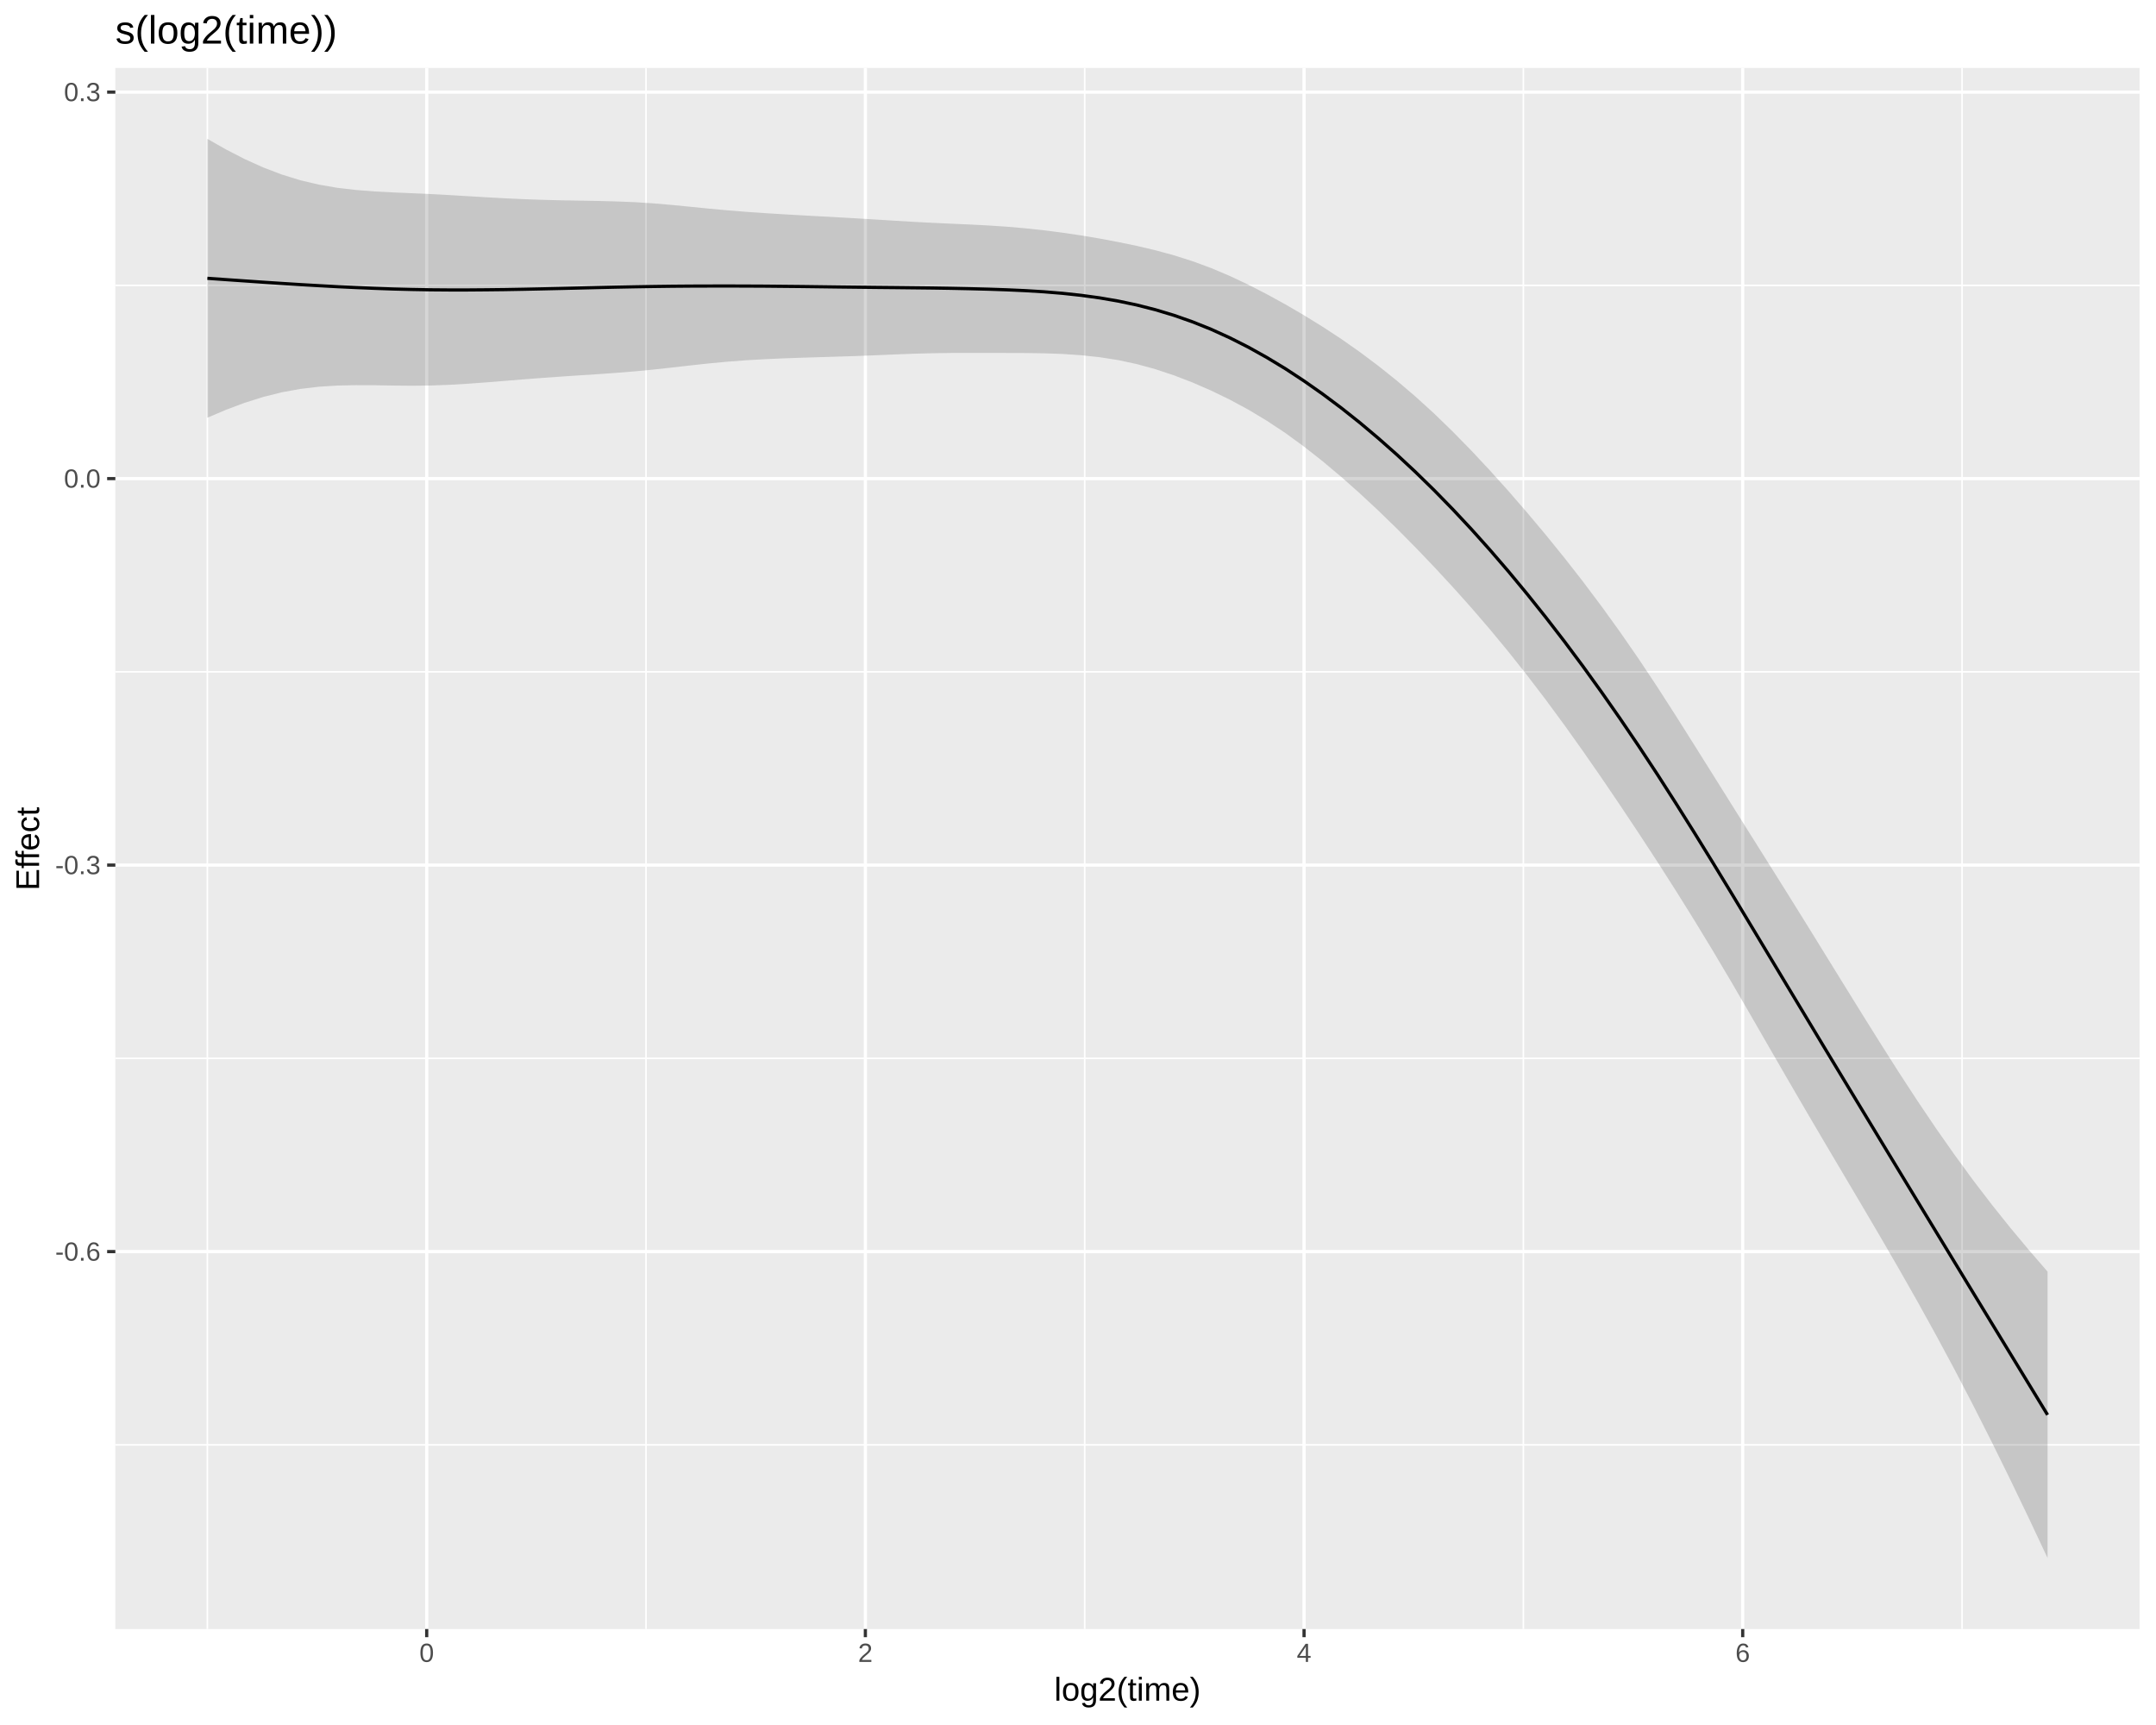
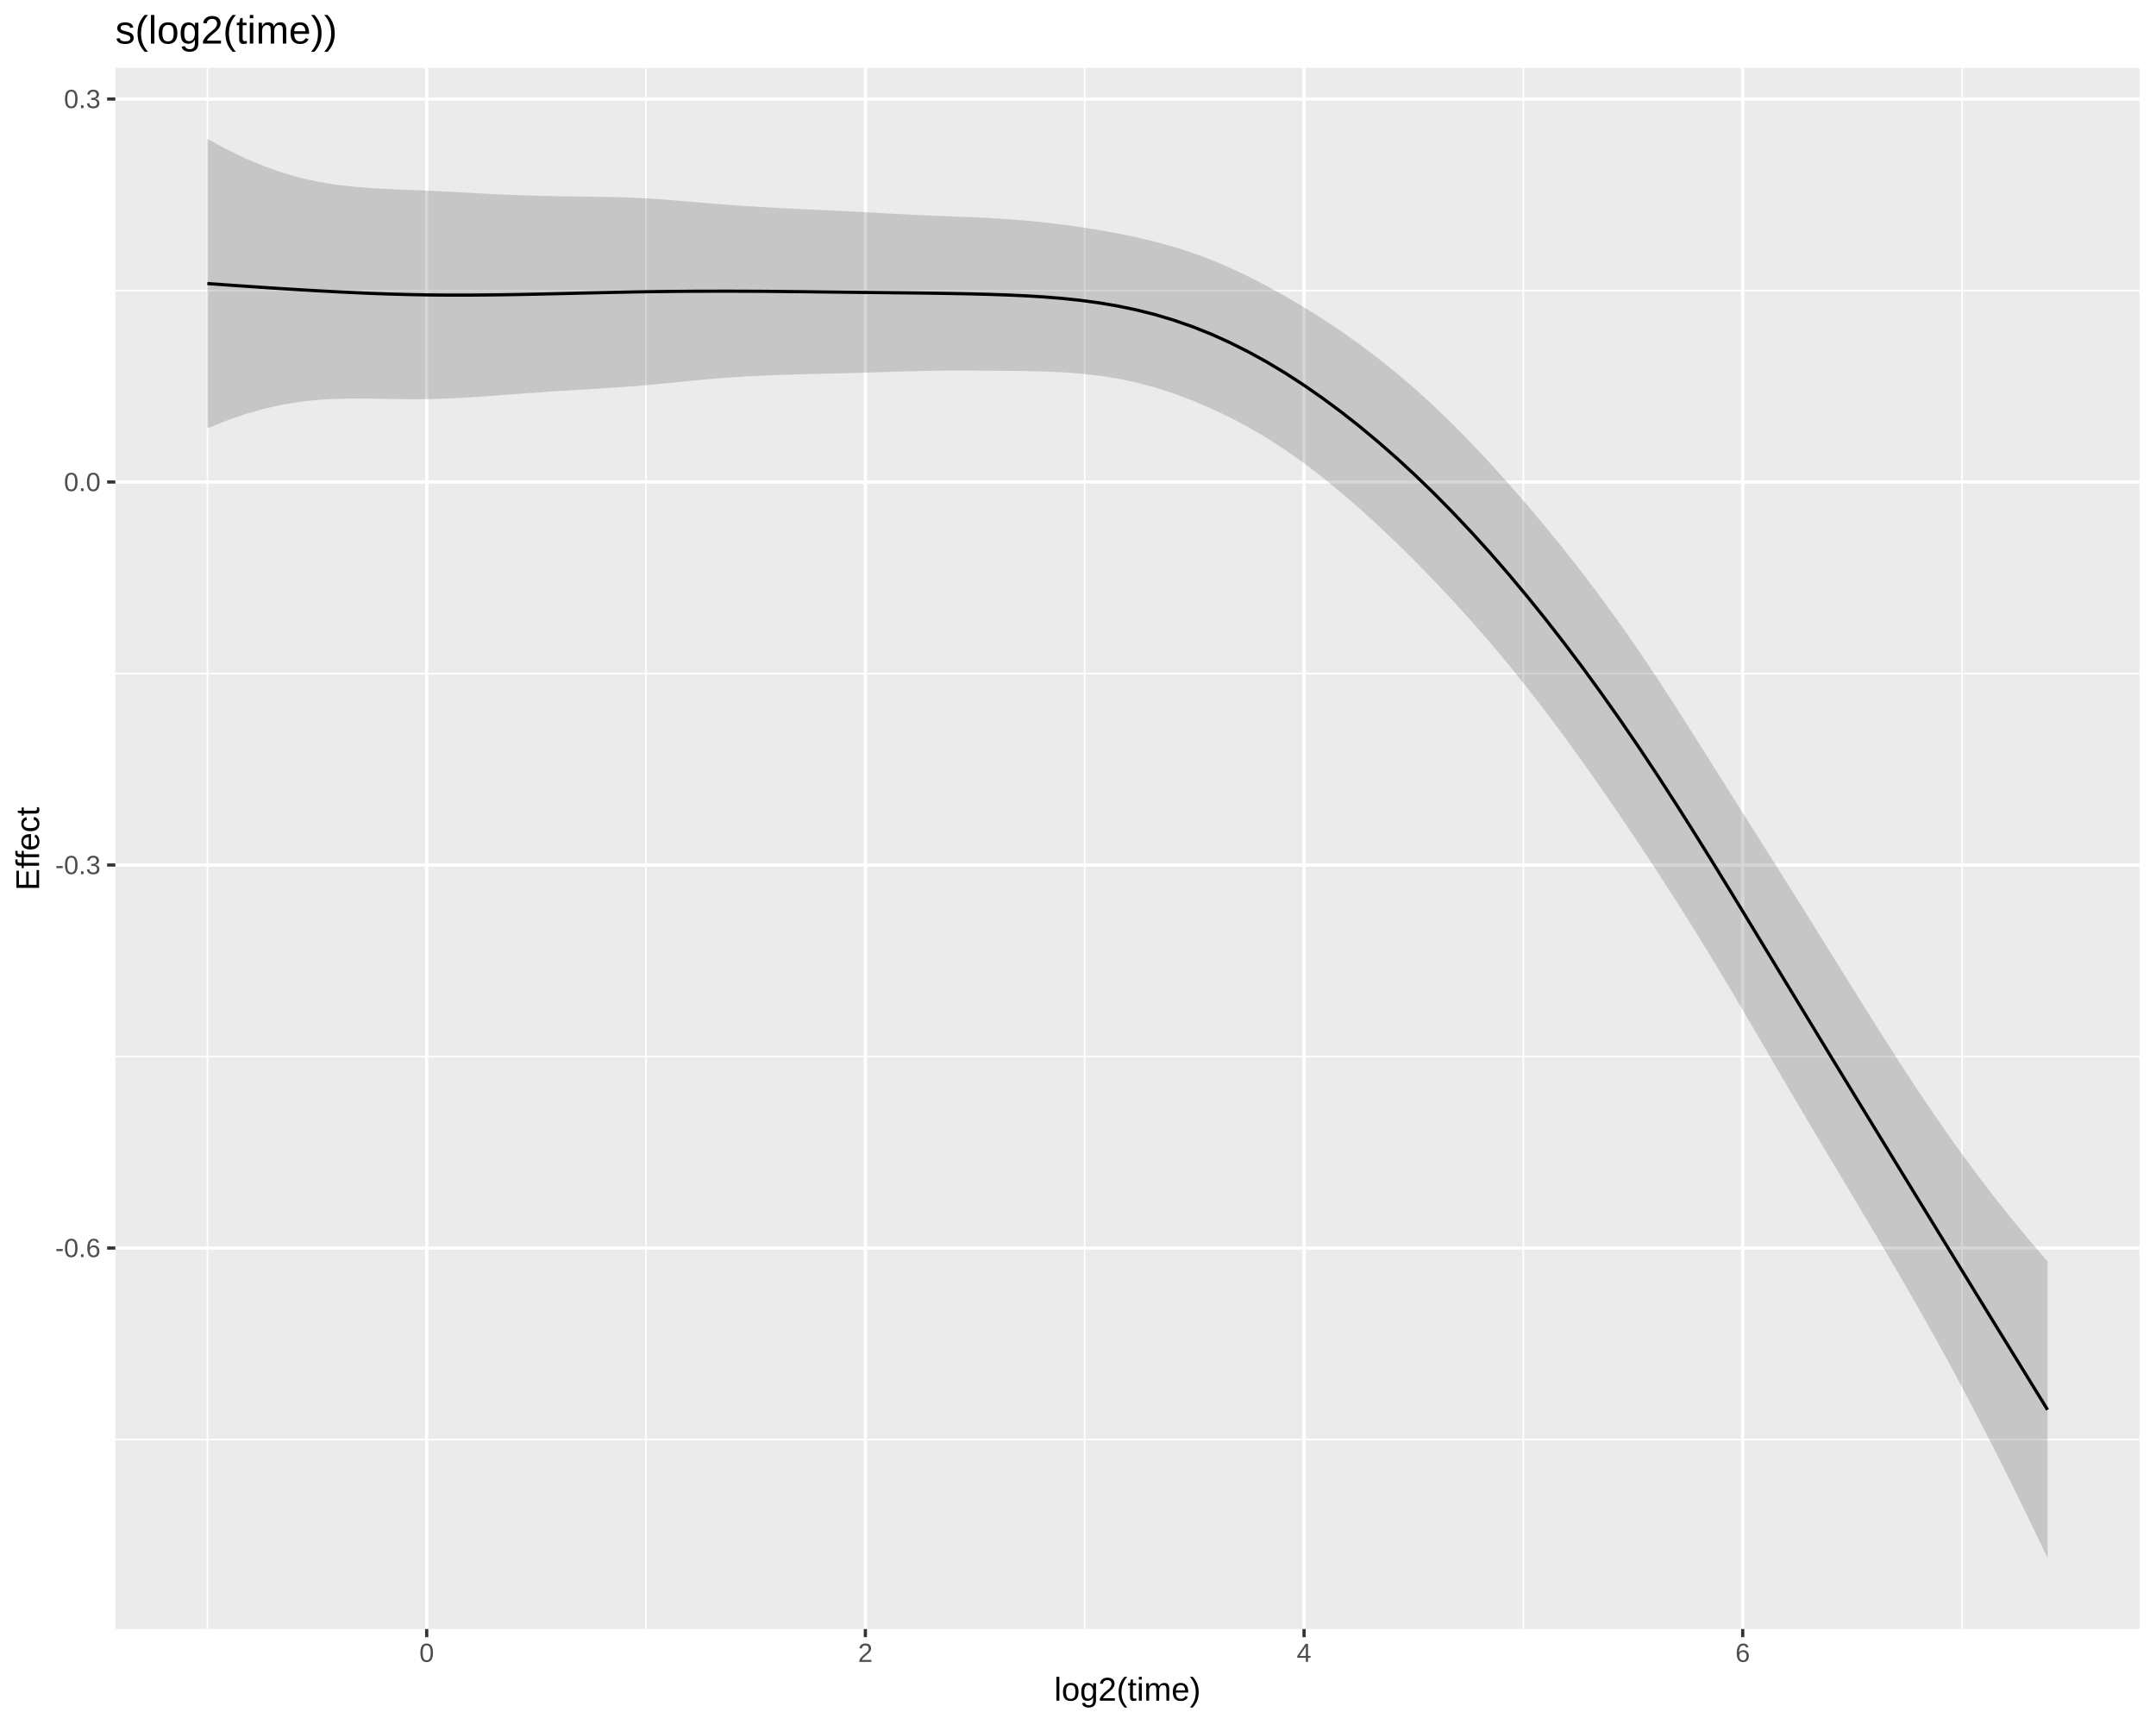
<svg xmlns="http://www.w3.org/2000/svg" viewBox="0 0 720.00 576.00">
  <defs>
    <style type="text/css">
    line, polyline, path, rect, circle {
      fill: none;
      stroke: #000000;
      stroke-linecap: round;
      stroke-linejoin: round;
      stroke-miterlimit: 10.00;
    }
  </style>
  </defs>
  <rect width="100%" height="100%" style="stroke: none; fill: #FFFFFF;" />
  <rect x="0.00" y="0.00" width="720.00" height="576.00" style="stroke-width: 1.07; stroke: #FFFFFF; fill: #FFFFFF;" />
  <defs>
    <clipPath id="cpMzguNTIyMnw3MTQuNTIxfDU0My45NDd8MjIuNjgwMw==">
      <rect x="38.52" y="22.68" width="676.00" height="521.27" />
    </clipPath>
  </defs>
  <rect x="38.52" y="22.68" width="676.00" height="521.27" style="stroke-width: 1.07; stroke: none; fill: #EBEBEB;" clip-path="url(#cpMzguNTIyMnw3MTQuNTIxfDU0My45NDd8MjIuNjgwMw==)" />
-   <polyline points="38.52,482.46 714.52,482.46 " style="stroke-width: 0.53; stroke: #FFFFFF; stroke-linecap: butt;" clip-path="url(#cpMzguNTIyMnw3MTQuNTIxfDU0My45NDd8MjIuNjgwMw==)" />
-   <polyline points="38.52,353.40 714.52,353.40 " style="stroke-width: 0.53; stroke: #FFFFFF; stroke-linecap: butt;" clip-path="url(#cpMzguNTIyMnw3MTQuNTIxfDU0My45NDd8MjIuNjgwMw==)" />
-   <polyline points="38.52,224.34 714.52,224.34 " style="stroke-width: 0.53; stroke: #FFFFFF; stroke-linecap: butt;" clip-path="url(#cpMzguNTIyMnw3MTQuNTIxfDU0My45NDd8MjIuNjgwMw==)" />
-   <polyline points="38.52,95.29 714.52,95.29 " style="stroke-width: 0.53; stroke: #FFFFFF; stroke-linecap: butt;" clip-path="url(#cpMzguNTIyMnw3MTQuNTIxfDU0My45NDd8MjIuNjgwMw==)" />
+   <polyline points="38.52,480.68 714.52,480.68 " style="stroke-width: 0.53; stroke: #FFFFFF; stroke-linecap: butt;" clip-path="url(#cpMzguNTIyMnw3MTQuNTIxfDU0My45NDd8MjIuNjgwMw==)" />
+   <polyline points="38.52,352.79 714.52,352.79 " style="stroke-width: 0.53; stroke: #FFFFFF; stroke-linecap: butt;" clip-path="url(#cpMzguNTIyMnw3MTQuNTIxfDU0My45NDd8MjIuNjgwMw==)" />
+   <polyline points="38.52,224.90 714.52,224.90 " style="stroke-width: 0.53; stroke: #FFFFFF; stroke-linecap: butt;" clip-path="url(#cpMzguNTIyMnw3MTQuNTIxfDU0My45NDd8MjIuNjgwMw==)" />
+   <polyline points="38.52,97.02 714.52,97.02 " style="stroke-width: 0.53; stroke: #FFFFFF; stroke-linecap: butt;" clip-path="url(#cpMzguNTIyMnw3MTQuNTIxfDU0My45NDd8MjIuNjgwMw==)" />
  <polyline points="69.25,543.95 69.25,22.68 " style="stroke-width: 0.53; stroke: #FFFFFF; stroke-linecap: butt;" clip-path="url(#cpMzguNTIyMnw3MTQuNTIxfDU0My45NDd8MjIuNjgwMw==)" />
  <polyline points="215.74,543.95 215.74,22.68 " style="stroke-width: 0.53; stroke: #FFFFFF; stroke-linecap: butt;" clip-path="url(#cpMzguNTIyMnw3MTQuNTIxfDU0My45NDd8MjIuNjgwMw==)" />
  <polyline points="362.24,543.95 362.24,22.68 " style="stroke-width: 0.53; stroke: #FFFFFF; stroke-linecap: butt;" clip-path="url(#cpMzguNTIyMnw3MTQuNTIxfDU0My45NDd8MjIuNjgwMw==)" />
  <polyline points="508.73,543.95 508.73,22.68 " style="stroke-width: 0.53; stroke: #FFFFFF; stroke-linecap: butt;" clip-path="url(#cpMzguNTIyMnw3MTQuNTIxfDU0My45NDd8MjIuNjgwMw==)" />
  <polyline points="655.23,543.95 655.23,22.68 " style="stroke-width: 0.53; stroke: #FFFFFF; stroke-linecap: butt;" clip-path="url(#cpMzguNTIyMnw3MTQuNTIxfDU0My45NDd8MjIuNjgwMw==)" />
-   <polyline points="38.52,417.93 714.52,417.93 " style="stroke-width: 1.07; stroke: #FFFFFF; stroke-linecap: butt;" clip-path="url(#cpMzguNTIyMnw3MTQuNTIxfDU0My45NDd8MjIuNjgwMw==)" />
-   <polyline points="38.52,288.87 714.52,288.87 " style="stroke-width: 1.07; stroke: #FFFFFF; stroke-linecap: butt;" clip-path="url(#cpMzguNTIyMnw3MTQuNTIxfDU0My45NDd8MjIuNjgwMw==)" />
-   <polyline points="38.52,159.81 714.52,159.81 " style="stroke-width: 1.07; stroke: #FFFFFF; stroke-linecap: butt;" clip-path="url(#cpMzguNTIyMnw3MTQuNTIxfDU0My45NDd8MjIuNjgwMw==)" />
-   <polyline points="38.52,30.76 714.52,30.76 " style="stroke-width: 1.07; stroke: #FFFFFF; stroke-linecap: butt;" clip-path="url(#cpMzguNTIyMnw3MTQuNTIxfDU0My45NDd8MjIuNjgwMw==)" />
+   <polyline points="38.52,416.74 714.52,416.74 " style="stroke-width: 1.07; stroke: #FFFFFF; stroke-linecap: butt;" clip-path="url(#cpMzguNTIyMnw3MTQuNTIxfDU0My45NDd8MjIuNjgwMw==)" />
+   <polyline points="38.52,288.85 714.52,288.85 " style="stroke-width: 1.07; stroke: #FFFFFF; stroke-linecap: butt;" clip-path="url(#cpMzguNTIyMnw3MTQuNTIxfDU0My45NDd8MjIuNjgwMw==)" />
+   <polyline points="38.52,160.96 714.52,160.96 " style="stroke-width: 1.07; stroke: #FFFFFF; stroke-linecap: butt;" clip-path="url(#cpMzguNTIyMnw3MTQuNTIxfDU0My45NDd8MjIuNjgwMw==)" />
+   <polyline points="38.52,33.07 714.52,33.07 " style="stroke-width: 1.07; stroke: #FFFFFF; stroke-linecap: butt;" clip-path="url(#cpMzguNTIyMnw3MTQuNTIxfDU0My45NDd8MjIuNjgwMw==)" />
  <polyline points="142.50,543.95 142.50,22.68 " style="stroke-width: 1.07; stroke: #FFFFFF; stroke-linecap: butt;" clip-path="url(#cpMzguNTIyMnw3MTQuNTIxfDU0My45NDd8MjIuNjgwMw==)" />
  <polyline points="288.99,543.95 288.99,22.68 " style="stroke-width: 1.07; stroke: #FFFFFF; stroke-linecap: butt;" clip-path="url(#cpMzguNTIyMnw3MTQuNTIxfDU0My45NDd8MjIuNjgwMw==)" />
  <polyline points="435.49,543.95 435.49,22.68 " style="stroke-width: 1.07; stroke: #FFFFFF; stroke-linecap: butt;" clip-path="url(#cpMzguNTIyMnw3MTQuNTIxfDU0My45NDd8MjIuNjgwMw==)" />
  <polyline points="581.98,543.95 581.98,22.68 " style="stroke-width: 1.07; stroke: #FFFFFF; stroke-linecap: butt;" clip-path="url(#cpMzguNTIyMnw3MTQuNTIxfDU0My45NDd8MjIuNjgwMw==)" />
-   <polyline points="69.25,46.37 75.46,49.90 81.66,53.09 87.87,55.90 94.08,58.27 100.29,60.19 106.49,61.65 112.70,62.72 118.91,63.44 125.12,63.93 131.32,64.25 137.53,64.52 143.74,64.80 149.95,65.13 156.15,65.50 162.36,65.87 168.57,66.21 174.78,66.50 180.98,66.72 187.19,66.88 193.40,66.99 199.61,67.10 205.81,67.26 212.02,67.51 218.23,67.91 224.44,68.44 230.64,69.05 236.85,69.67 243.06,70.24 249.27,70.74 255.47,71.17 261.68,71.55 267.89,71.91 274.10,72.25 280.30,72.59 286.51,72.94 292.72,73.32 298.93,73.71 305.13,74.08 311.34,74.40 317.55,74.69 323.76,74.96 329.97,75.28 336.17,75.69 342.38,76.23 348.59,76.90 354.80,77.69 361.00,78.61 367.21,79.65 373.42,80.82 379.63,82.10 385.83,83.56 392.04,85.25 398.25,87.22 404.46,89.51 410.66,92.13 416.87,95.06 423.08,98.25 429.29,101.66 435.49,105.28 441.70,109.11 447.91,113.18 454.12,117.54 460.32,122.19 466.53,127.15 472.74,132.45 478.95,138.10 485.15,144.12 491.36,150.46 497.57,157.10 503.78,164.00 509.98,171.16 516.19,178.56 522.40,186.22 528.61,194.16 534.81,202.42 541.02,211.03 547.23,220.00 553.44,229.34 559.64,238.99 565.85,248.82 572.06,258.72 578.27,268.63 584.47,278.51 590.68,288.39 596.89,298.30 603.10,308.27 609.30,318.31 615.51,328.36 621.72,338.39 627.93,348.32 634.13,358.08 640.34,367.59 646.55,376.80 652.76,385.65 658.96,394.13 665.17,402.24 671.38,410.00 677.59,417.44 683.79,424.62 683.79,520.25 677.59,507.07 671.38,494.15 665.17,481.54 658.96,469.27 652.76,457.37 646.55,445.82 640.34,434.60 634.13,423.67 627.93,412.97 621.72,402.41 615.51,391.92 609.30,381.43 603.10,370.88 596.89,360.23 590.68,349.48 584.47,338.70 578.27,328.03 572.06,317.56 565.85,307.34 559.64,297.39 553.44,287.69 547.23,278.19 541.02,268.87 534.81,259.72 528.61,250.78 522.40,242.07 516.19,233.63 509.98,225.50 503.78,217.67 497.57,210.16 491.36,202.94 485.15,196.01 478.95,189.31 472.74,182.82 466.53,176.55 460.32,170.52 454.12,164.75 447.91,159.24 441.70,154.02 435.49,149.14 429.29,144.62 423.08,140.51 416.87,136.78 410.66,133.43 404.46,130.42 398.25,127.72 392.04,125.33 385.83,123.27 379.63,121.57 373.42,120.24 367.21,119.27 361.00,118.61 354.80,118.19 348.59,117.97 342.38,117.88 336.17,117.86 329.97,117.85 323.76,117.84 317.55,117.86 311.34,117.95 305.13,118.11 298.93,118.35 292.72,118.61 286.51,118.86 280.30,119.06 274.10,119.25 267.89,119.44 261.68,119.66 255.47,119.94 249.27,120.29 243.06,120.76 236.85,121.34 230.64,122.01 224.44,122.72 218.23,123.40 212.02,124.00 205.81,124.50 199.61,124.94 193.40,125.34 187.19,125.76 180.98,126.20 174.78,126.68 168.57,127.18 162.36,127.68 156.15,128.14 149.95,128.50 143.74,128.73 137.53,128.80 131.32,128.74 125.12,128.64 118.91,128.61 112.70,128.74 106.49,129.13 100.29,129.87 94.08,131.00 87.87,132.56 81.66,134.51 75.46,136.84 69.25,139.48 " style="stroke-width: 1.07; stroke: none; fill: #333333; fill-opacity: 0.20;" clip-path="url(#cpMzguNTIyMnw3MTQuNTIxfDU0My45NDd8MjIuNjgwMw==)" />
-   <polyline points="69.25,92.93 75.46,93.37 81.66,93.80 87.87,94.23 94.08,94.64 100.29,95.03 106.49,95.39 112.70,95.73 118.91,96.02 125.12,96.28 131.32,96.50 137.53,96.66 143.74,96.77 149.95,96.82 156.15,96.82 162.36,96.77 168.57,96.70 174.78,96.59 180.98,96.46 187.19,96.32 193.40,96.17 199.61,96.02 205.81,95.88 212.02,95.76 218.23,95.66 224.44,95.58 230.64,95.53 236.85,95.51 243.06,95.50 249.27,95.52 255.47,95.55 261.68,95.61 267.89,95.67 274.10,95.75 280.30,95.83 286.51,95.90 292.72,95.97 298.93,96.03 305.13,96.10 311.34,96.17 317.55,96.27 323.76,96.40 329.97,96.56 336.17,96.77 342.38,97.05 348.59,97.43 354.80,97.94 361.00,98.61 367.21,99.46 373.42,100.53 379.63,101.84 385.83,103.42 392.04,105.29 398.25,107.47 404.46,109.96 410.66,112.78 416.87,115.92 423.08,119.38 429.29,123.14 435.49,127.21 441.70,131.57 447.91,136.21 454.12,141.14 460.32,146.36 466.53,151.85 472.74,157.64 478.95,163.71 485.15,170.06 491.36,176.70 497.57,183.63 503.78,190.84 509.98,198.33 516.19,206.10 522.40,214.14 528.61,222.47 534.81,231.07 541.02,239.95 547.23,249.10 553.44,258.52 559.64,268.19 565.85,278.08 572.06,288.14 578.27,298.33 584.47,308.61 590.68,318.93 596.89,329.26 603.10,339.57 609.30,349.87 615.51,360.14 621.72,370.40 627.93,380.65 634.13,390.88 640.34,401.10 646.55,411.31 652.76,421.51 658.96,431.70 665.17,441.89 671.38,452.07 677.59,462.26 683.79,472.44 " style="stroke-width: 1.07; stroke-linecap: butt;" clip-path="url(#cpMzguNTIyMnw3MTQuNTIxfDU0My45NDd8MjIuNjgwMw==)" />
+   <polyline points="69.25,46.37 75.46,49.72 81.66,52.74 87.87,55.38 94.08,57.59 100.29,59.38 106.49,60.75 112.70,61.74 118.91,62.43 125.12,62.88 131.32,63.20 137.53,63.46 143.74,63.72 149.95,64.02 156.15,64.35 162.36,64.68 168.57,64.98 174.78,65.23 180.98,65.41 187.19,65.54 193.40,65.62 199.61,65.71 205.81,65.83 212.02,66.04 218.23,66.38 224.44,66.84 230.64,67.36 236.85,67.89 243.06,68.39 249.27,68.82 255.47,69.19 261.68,69.52 267.89,69.83 274.10,70.13 280.30,70.43 286.51,70.74 292.72,71.07 298.93,71.40 305.13,71.72 311.34,72.00 317.55,72.25 323.76,72.49 329.97,72.78 336.17,73.16 342.38,73.65 348.59,74.26 354.80,74.99 361.00,75.85 367.21,76.85 373.42,77.98 379.63,79.26 385.83,80.73 392.04,82.44 398.25,84.43 404.46,86.73 410.66,89.37 416.87,92.31 423.08,95.52 429.29,98.96 435.49,102.62 441.70,106.50 447.91,110.62 454.12,115.03 460.32,119.72 466.53,124.71 472.74,130.02 478.95,135.68 485.15,141.68 491.36,148.00 497.57,154.62 503.78,161.49 509.98,168.62 516.19,176.00 522.40,183.63 528.61,191.55 534.81,199.77 541.02,208.32 547.23,217.23 553.44,226.50 559.64,236.06 565.85,245.81 572.06,255.64 578.27,265.49 584.47,275.32 590.68,285.15 596.89,295.01 603.10,304.92 609.30,314.89 615.51,324.87 621.72,334.83 627.93,344.70 634.13,354.41 640.34,363.90 646.55,373.10 652.76,381.97 658.96,390.49 665.17,398.66 671.38,406.48 677.59,413.99 683.79,421.24 683.79,520.25 677.59,507.33 671.38,494.66 665.17,482.31 658.96,470.28 652.76,458.60 646.55,447.25 640.34,436.22 634.13,425.45 627.93,414.88 621.72,404.45 615.51,394.07 609.30,383.69 603.10,373.26 596.89,362.74 590.68,352.13 584.47,341.49 578.27,330.96 572.06,320.61 565.85,310.50 559.64,300.65 553.44,291.04 547.23,281.63 541.02,272.41 534.81,263.37 528.61,254.55 522.40,245.96 516.19,237.65 509.98,229.62 503.78,221.91 497.57,214.50 491.36,207.39 485.15,200.55 478.95,193.96 472.74,187.58 466.53,181.44 460.32,175.54 454.12,169.89 447.91,164.52 441.70,159.44 435.49,154.68 429.29,150.28 423.08,146.26 416.87,142.62 410.66,139.34 404.46,136.39 398.25,133.75 392.04,131.42 385.83,129.42 379.63,127.76 373.42,126.44 367.21,125.46 361.00,124.77 354.80,124.31 348.59,124.04 342.38,123.89 336.17,123.83 329.97,123.79 323.76,123.75 317.55,123.74 311.34,123.80 305.13,123.93 298.93,124.11 292.72,124.32 286.51,124.51 280.30,124.68 274.10,124.82 267.89,124.97 261.68,125.15 255.47,125.38 249.27,125.68 243.06,126.08 236.85,126.58 230.64,127.16 224.44,127.78 218.23,128.39 212.02,128.93 205.81,129.39 199.61,129.79 193.40,130.16 187.19,130.54 180.98,130.95 174.78,131.39 168.57,131.85 162.36,132.31 156.15,132.72 149.95,133.05 143.74,133.25 137.53,133.30 131.32,133.24 125.12,133.13 118.91,133.07 112.70,133.17 106.49,133.50 100.29,134.14 94.08,135.16 87.87,136.57 81.66,138.36 75.46,140.52 69.25,142.99 " style="stroke-width: 1.07; stroke: none; fill: #333333; fill-opacity: 0.20;" clip-path="url(#cpMzguNTIyMnw3MTQuNTIxfDU0My45NDd8MjIuNjgwMw==)" />
+   <polyline points="69.25,94.68 75.46,95.12 81.66,95.55 87.87,95.97 94.08,96.38 100.29,96.76 106.49,97.12 112.70,97.45 118.91,97.75 125.12,98.01 131.32,98.22 137.53,98.38 143.74,98.49 149.95,98.54 156.15,98.54 162.36,98.49 168.57,98.42 174.78,98.31 180.98,98.18 187.19,98.04 193.40,97.89 199.61,97.75 205.81,97.61 212.02,97.48 218.23,97.38 224.44,97.31 230.64,97.26 236.85,97.24 243.06,97.23 249.27,97.25 255.47,97.28 261.68,97.34 267.89,97.40 274.10,97.48 280.30,97.55 286.51,97.63 292.72,97.69 298.93,97.76 305.13,97.82 311.34,97.90 317.55,98.00 323.76,98.12 329.97,98.28 336.17,98.49 342.38,98.77 348.59,99.15 354.80,99.65 361.00,100.31 367.21,101.15 373.42,102.21 379.63,103.51 385.83,105.07 392.04,106.93 398.25,109.09 404.46,111.56 410.66,114.36 416.87,117.47 423.08,120.89 429.29,124.62 435.49,128.65 441.70,132.97 447.91,137.57 454.12,142.46 460.32,147.63 466.53,153.07 472.74,158.80 478.95,164.82 485.15,171.12 491.36,177.70 497.57,184.56 503.78,191.70 509.98,199.12 516.19,206.82 522.40,214.80 528.61,223.05 534.81,231.57 541.02,240.37 547.23,249.43 553.44,258.77 559.64,268.35 565.85,278.15 572.06,288.12 578.27,298.22 584.47,308.41 590.68,318.64 596.89,328.87 603.10,339.09 609.30,349.29 615.51,359.47 621.72,369.64 627.93,379.79 634.13,389.93 640.34,400.06 646.55,410.17 652.76,420.28 658.96,430.38 665.17,440.48 671.38,450.57 677.59,460.66 683.79,470.75 " style="stroke-width: 1.07; stroke-linecap: butt;" clip-path="url(#cpMzguNTIyMnw3MTQuNTIxfDU0My45NDd8MjIuNjgwMw==)" />
  <defs>
    <clipPath id="cpMHw3MjB8NTc2fDA=">
      <rect x="0.00" y="0.00" width="720.00" height="576.00" />
    </clipPath>
  </defs>
  <g clip-path="url(#cpMHw3MjB8NTc2fDA=)">
-     <text x="18.43" y="420.96" style="font-size: 8.80px; fill: #4D4D4D; font-family: Liberation Sans;" textLength="15.16px" lengthAdjust="spacingAndGlyphs">-0.6</text>
+     <text x="18.43" y="419.76" style="font-size: 8.80px; fill: #4D4D4D; font-family: Liberation Sans;" textLength="15.16px" lengthAdjust="spacingAndGlyphs">-0.6</text>
  </g>
  <g clip-path="url(#cpMHw3MjB8NTc2fDA=)">
-     <text x="18.43" y="291.90" style="font-size: 8.80px; fill: #4D4D4D; font-family: Liberation Sans;" textLength="15.16px" lengthAdjust="spacingAndGlyphs">-0.3</text>
+     <text x="18.43" y="291.88" style="font-size: 8.80px; fill: #4D4D4D; font-family: Liberation Sans;" textLength="15.16px" lengthAdjust="spacingAndGlyphs">-0.3</text>
  </g>
  <g clip-path="url(#cpMHw3MjB8NTc2fDA=)">
-     <text x="21.36" y="162.84" style="font-size: 8.80px; fill: #4D4D4D; font-family: Liberation Sans;" textLength="12.23px" lengthAdjust="spacingAndGlyphs">0.0</text>
+     <text x="21.36" y="163.99" style="font-size: 8.80px; fill: #4D4D4D; font-family: Liberation Sans;" textLength="12.23px" lengthAdjust="spacingAndGlyphs">0.0</text>
  </g>
  <g clip-path="url(#cpMHw3MjB8NTc2fDA=)">
-     <text x="21.36" y="33.78" style="font-size: 8.80px; fill: #4D4D4D; font-family: Liberation Sans;" textLength="12.23px" lengthAdjust="spacingAndGlyphs">0.3</text>
+     <text x="21.36" y="36.10" style="font-size: 8.80px; fill: #4D4D4D; font-family: Liberation Sans;" textLength="12.23px" lengthAdjust="spacingAndGlyphs">0.3</text>
  </g>
-   <polyline points="35.78,417.93 38.52,417.93 " style="stroke-width: 1.07; stroke: #333333; stroke-linecap: butt;" clip-path="url(#cpMHw3MjB8NTc2fDA=)" />
-   <polyline points="35.78,288.87 38.52,288.87 " style="stroke-width: 1.07; stroke: #333333; stroke-linecap: butt;" clip-path="url(#cpMHw3MjB8NTc2fDA=)" />
-   <polyline points="35.78,159.81 38.52,159.81 " style="stroke-width: 1.07; stroke: #333333; stroke-linecap: butt;" clip-path="url(#cpMHw3MjB8NTc2fDA=)" />
-   <polyline points="35.78,30.76 38.52,30.76 " style="stroke-width: 1.07; stroke: #333333; stroke-linecap: butt;" clip-path="url(#cpMHw3MjB8NTc2fDA=)" />
+   <polyline points="35.78,416.74 38.52,416.74 " style="stroke-width: 1.07; stroke: #333333; stroke-linecap: butt;" clip-path="url(#cpMHw3MjB8NTc2fDA=)" />
+   <polyline points="35.78,288.85 38.52,288.85 " style="stroke-width: 1.07; stroke: #333333; stroke-linecap: butt;" clip-path="url(#cpMHw3MjB8NTc2fDA=)" />
+   <polyline points="35.78,160.96 38.52,160.96 " style="stroke-width: 1.07; stroke: #333333; stroke-linecap: butt;" clip-path="url(#cpMHw3MjB8NTc2fDA=)" />
+   <polyline points="35.78,33.07 38.52,33.07 " style="stroke-width: 1.07; stroke: #333333; stroke-linecap: butt;" clip-path="url(#cpMHw3MjB8NTc2fDA=)" />
  <polyline points="142.50,546.69 142.50,543.95 " style="stroke-width: 1.07; stroke: #333333; stroke-linecap: butt;" clip-path="url(#cpMHw3MjB8NTc2fDA=)" />
  <polyline points="288.99,546.69 288.99,543.95 " style="stroke-width: 1.07; stroke: #333333; stroke-linecap: butt;" clip-path="url(#cpMHw3MjB8NTc2fDA=)" />
  <polyline points="435.49,546.69 435.49,543.95 " style="stroke-width: 1.07; stroke: #333333; stroke-linecap: butt;" clip-path="url(#cpMHw3MjB8NTc2fDA=)" />
  <polyline points="581.98,546.69 581.98,543.95 " style="stroke-width: 1.07; stroke: #333333; stroke-linecap: butt;" clip-path="url(#cpMHw3MjB8NTc2fDA=)" />
  <g clip-path="url(#cpMHw3MjB8NTc2fDA=)">
    <text x="140.05" y="554.93" style="font-size: 8.80px; fill: #4D4D4D; font-family: Liberation Sans;" textLength="4.89px" lengthAdjust="spacingAndGlyphs">0</text>
  </g>
  <g clip-path="url(#cpMHw3MjB8NTc2fDA=)">
    <text x="286.54" y="554.93" style="font-size: 8.80px; fill: #4D4D4D; font-family: Liberation Sans;" textLength="4.89px" lengthAdjust="spacingAndGlyphs">2</text>
  </g>
  <g clip-path="url(#cpMHw3MjB8NTc2fDA=)">
    <text x="433.04" y="554.93" style="font-size: 8.80px; fill: #4D4D4D; font-family: Liberation Sans;" textLength="4.89px" lengthAdjust="spacingAndGlyphs">4</text>
  </g>
  <g clip-path="url(#cpMHw3MjB8NTc2fDA=)">
    <text x="579.53" y="554.93" style="font-size: 8.80px; fill: #4D4D4D; font-family: Liberation Sans;" textLength="4.89px" lengthAdjust="spacingAndGlyphs">6</text>
  </g>
  <g clip-path="url(#cpMHw3MjB8NTc2fDA=)">
    <text x="352.07" y="567.88" style="font-size: 11.00px; font-family: Liberation Sans;" textLength="48.90px" lengthAdjust="spacingAndGlyphs">log2(time)</text>
  </g>
  <g clip-path="url(#cpMHw3MjB8NTc2fDA=)">
    <text transform="translate(13.05,297.38) rotate(-90)" style="font-size: 11.00px; font-family: Liberation Sans;" textLength="28.12px" lengthAdjust="spacingAndGlyphs">Effect</text>
  </g>
  <g clip-path="url(#cpMHw3MjB8NTc2fDA=)">
    <text x="38.52" y="14.56" style="font-size: 13.20px; font-family: Liberation Sans;" textLength="74.08px" lengthAdjust="spacingAndGlyphs">s(log2(time))</text>
  </g>
</svg>
